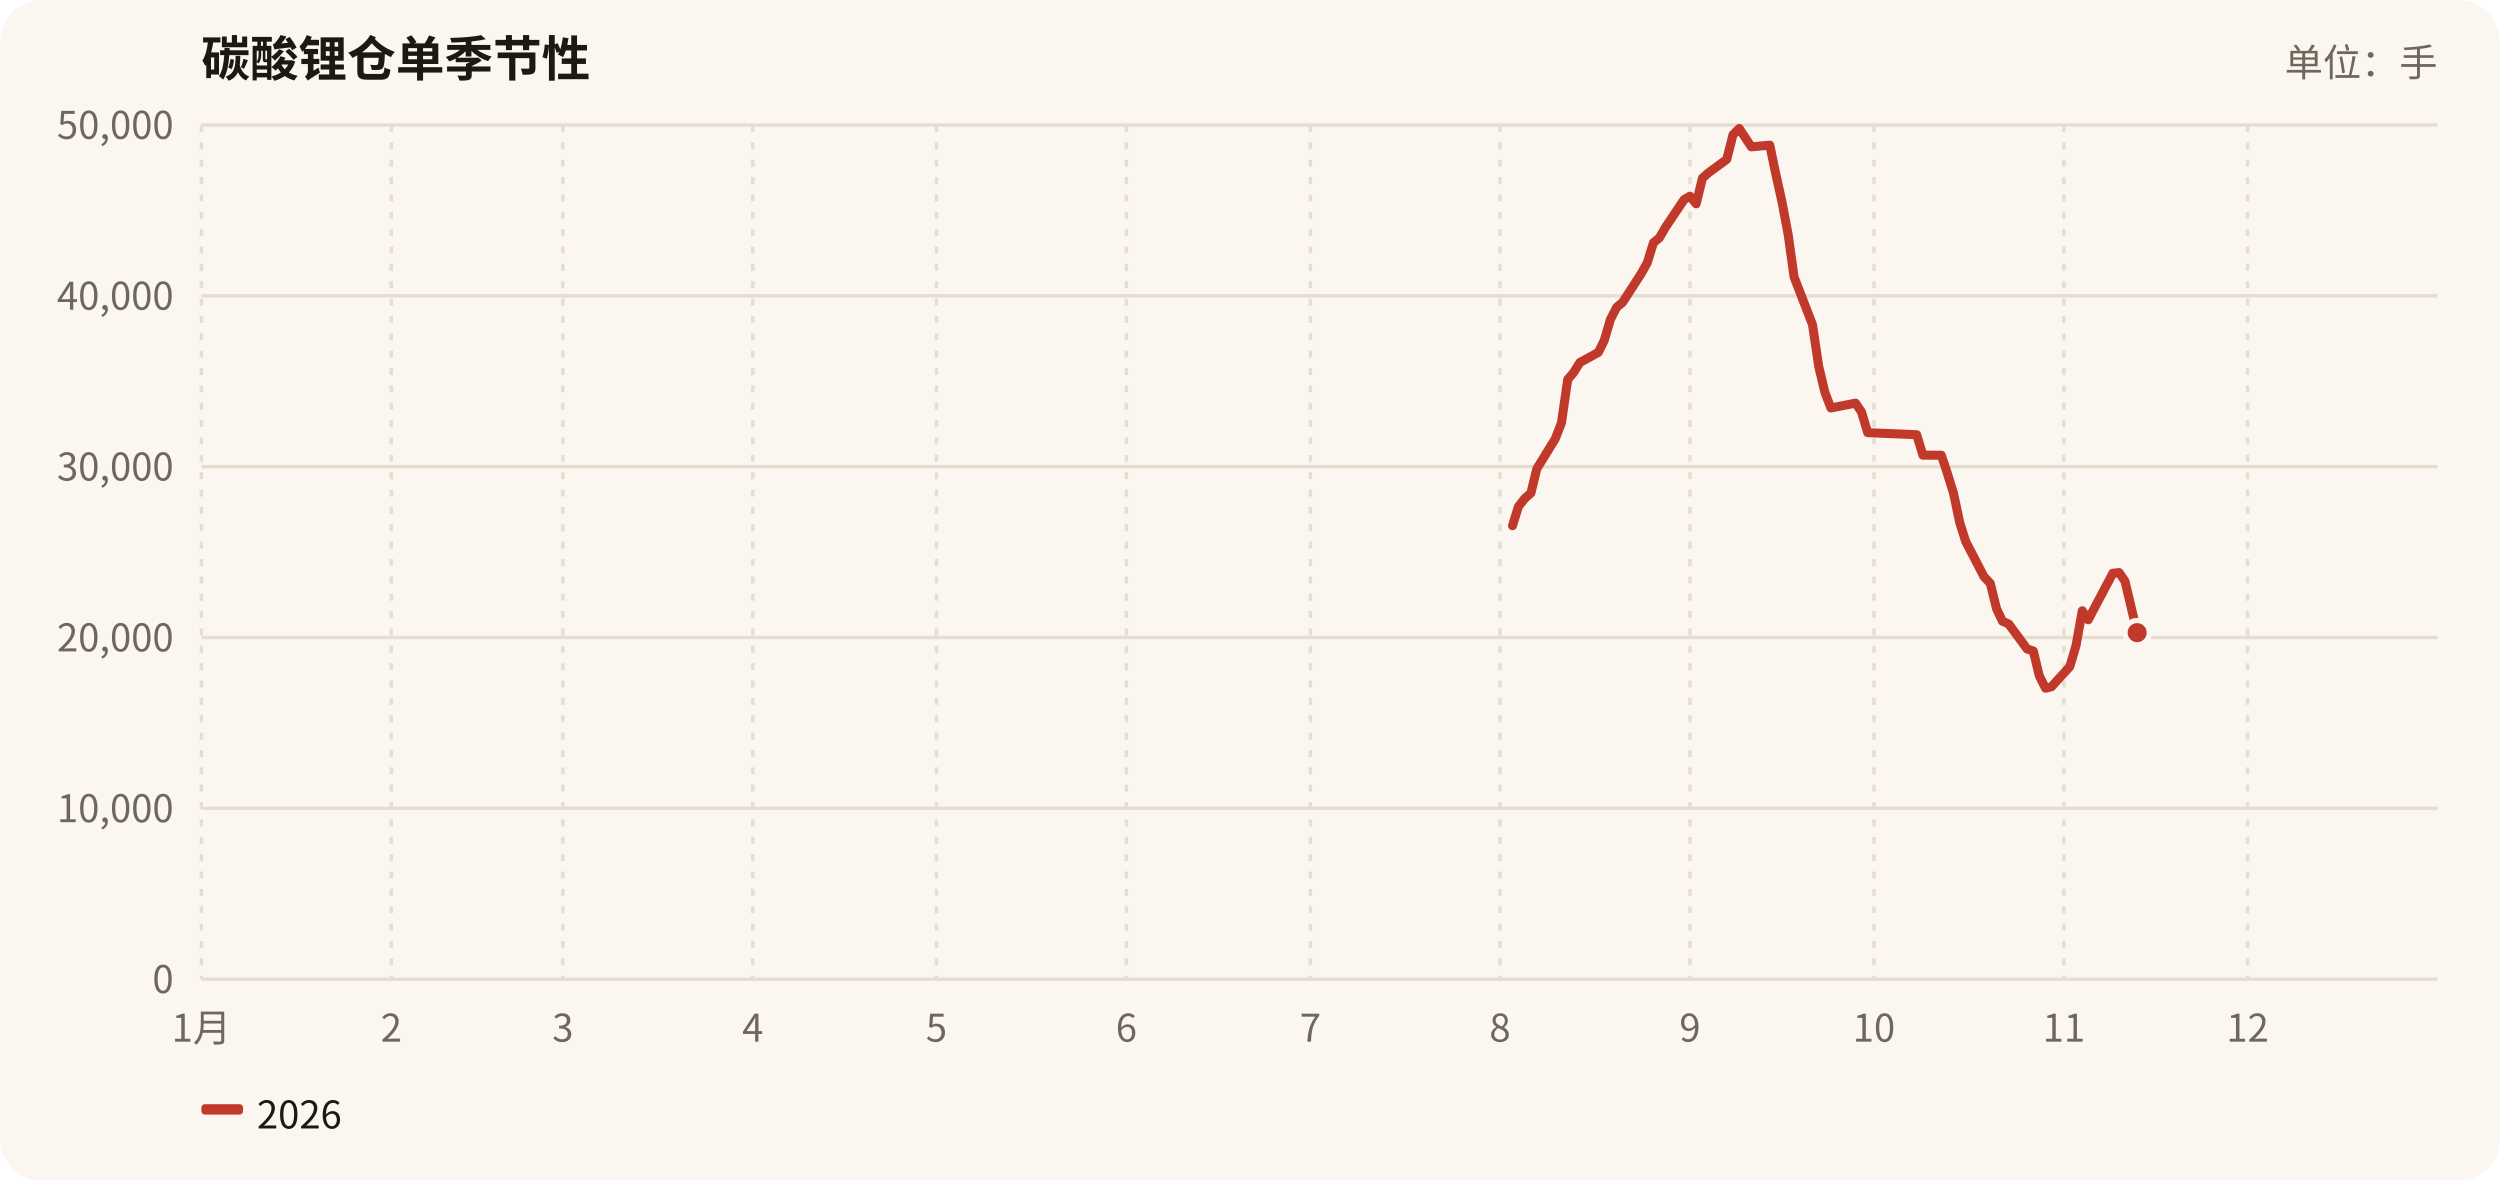
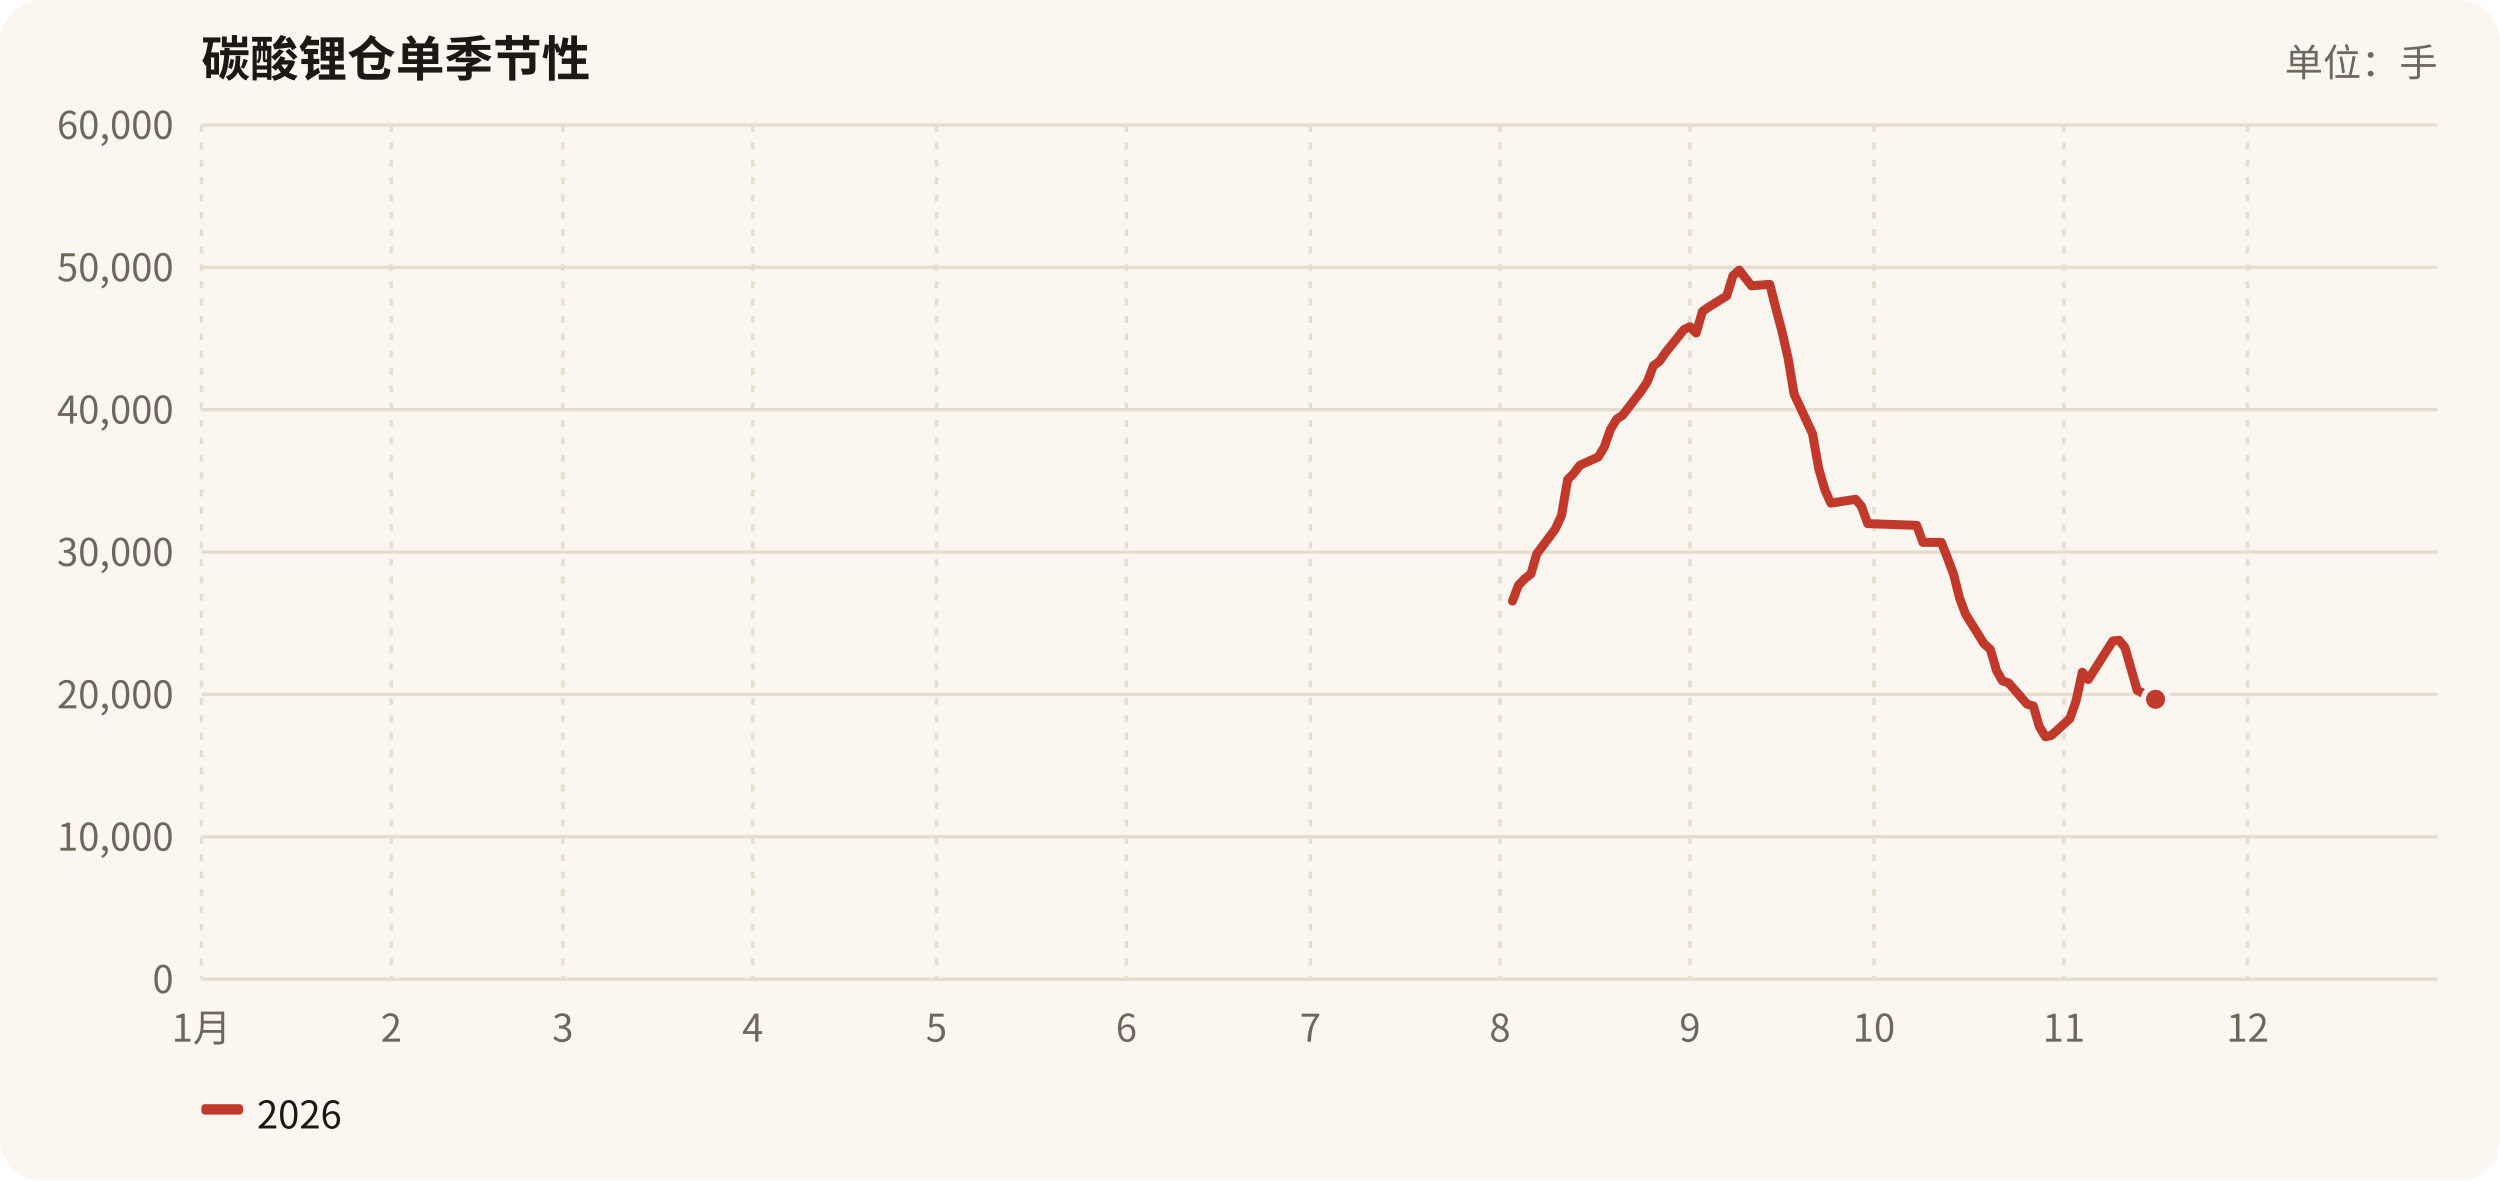
<svg xmlns="http://www.w3.org/2000/svg" viewBox="0 0 720 340" width="100%" height="auto" class="season-svg" role="img" aria-label="碳酸锂仓单季节性">
  <rect x="0" y="0" width="720" height="340" fill="var(--chart-bg,#fbf7f0)" rx="12" />
  <line x1="58" y1="282.0" x2="702" y2="282.0" stroke="var(--chart-grid,#e5ddcf)" stroke-width="1" />
  <text x="50" y="286.0" text-anchor="end" font-size="11" fill="var(--chart-muted,#6e675c)" font-family="Noto Sans CJK SC, Noto Sans SC, sans-serif">0</text>
-   <line x1="58" y1="232.8" x2="702" y2="232.8" stroke="var(--chart-grid,#e5ddcf)" stroke-width="1" />
-   <text x="50" y="236.8" text-anchor="end" font-size="11" fill="var(--chart-muted,#6e675c)" font-family="Noto Sans CJK SC, Noto Sans SC, sans-serif">10,000</text>
-   <line x1="58" y1="183.6" x2="702" y2="183.6" stroke="var(--chart-grid,#e5ddcf)" stroke-width="1" />
-   <text x="50" y="187.6" text-anchor="end" font-size="11" fill="var(--chart-muted,#6e675c)" font-family="Noto Sans CJK SC, Noto Sans SC, sans-serif">20,000</text>
-   <line x1="58" y1="134.4" x2="702" y2="134.4" stroke="var(--chart-grid,#e5ddcf)" stroke-width="1" />
-   <text x="50" y="138.4" text-anchor="end" font-size="11" fill="var(--chart-muted,#6e675c)" font-family="Noto Sans CJK SC, Noto Sans SC, sans-serif">30,000</text>
-   <line x1="58" y1="85.2" x2="702" y2="85.2" stroke="var(--chart-grid,#e5ddcf)" stroke-width="1" />
-   <text x="50" y="89.2" text-anchor="end" font-size="11" fill="var(--chart-muted,#6e675c)" font-family="Noto Sans CJK SC, Noto Sans SC, sans-serif">40,000</text>
+   <line x1="58" y1="241.0" x2="702" y2="241.0" stroke="var(--chart-grid,#e5ddcf)" stroke-width="1" />
+   <text x="50" y="245.0" text-anchor="end" font-size="11" fill="var(--chart-muted,#6e675c)" font-family="Noto Sans CJK SC, Noto Sans SC, sans-serif">10,000</text>
+   <line x1="58" y1="200.0" x2="702" y2="200.0" stroke="var(--chart-grid,#e5ddcf)" stroke-width="1" />
+   <text x="50" y="204.0" text-anchor="end" font-size="11" fill="var(--chart-muted,#6e675c)" font-family="Noto Sans CJK SC, Noto Sans SC, sans-serif">20,000</text>
+   <line x1="58" y1="159.0" x2="702" y2="159.0" stroke="var(--chart-grid,#e5ddcf)" stroke-width="1" />
+   <text x="50" y="163.0" text-anchor="end" font-size="11" fill="var(--chart-muted,#6e675c)" font-family="Noto Sans CJK SC, Noto Sans SC, sans-serif">30,000</text>
+   <line x1="58" y1="118.0" x2="702" y2="118.0" stroke="var(--chart-grid,#e5ddcf)" stroke-width="1" />
+   <text x="50" y="122.0" text-anchor="end" font-size="11" fill="var(--chart-muted,#6e675c)" font-family="Noto Sans CJK SC, Noto Sans SC, sans-serif">40,000</text>
+   <line x1="58" y1="77.0" x2="702" y2="77.0" stroke="var(--chart-grid,#e5ddcf)" stroke-width="1" />
+   <text x="50" y="81.0" text-anchor="end" font-size="11" fill="var(--chart-muted,#6e675c)" font-family="Noto Sans CJK SC, Noto Sans SC, sans-serif">50,000</text>
  <line x1="58" y1="36.0" x2="702" y2="36.0" stroke="var(--chart-grid,#e5ddcf)" stroke-width="1" />
-   <text x="50" y="40.0" text-anchor="end" font-size="11" fill="var(--chart-muted,#6e675c)" font-family="Noto Sans CJK SC, Noto Sans SC, sans-serif">50,000</text>
+   <text x="50" y="40.0" text-anchor="end" font-size="11" fill="var(--chart-muted,#6e675c)" font-family="Noto Sans CJK SC, Noto Sans SC, sans-serif">60,000</text>
  <line x1="58.0" y1="36" x2="58.0" y2="282" stroke="var(--chart-grid,#e5ddcf)" stroke-width="1" stroke-dasharray="2 3" />
  <text x="58.0" y="300" text-anchor="middle" font-size="11" fill="var(--chart-muted,#6e675c)" font-family="Noto Sans CJK SC, Noto Sans SC, sans-serif">1月</text>
  <line x1="112.7" y1="36" x2="112.7" y2="282" stroke="var(--chart-grid,#e5ddcf)" stroke-width="1" stroke-dasharray="2 3" />
  <text x="112.7" y="300" text-anchor="middle" font-size="11" fill="var(--chart-muted,#6e675c)" font-family="Noto Sans CJK SC, Noto Sans SC, sans-serif">2</text>
  <line x1="162.1" y1="36" x2="162.1" y2="282" stroke="var(--chart-grid,#e5ddcf)" stroke-width="1" stroke-dasharray="2 3" />
  <text x="162.1" y="300" text-anchor="middle" font-size="11" fill="var(--chart-muted,#6e675c)" font-family="Noto Sans CJK SC, Noto Sans SC, sans-serif">3</text>
  <line x1="216.8" y1="36" x2="216.8" y2="282" stroke="var(--chart-grid,#e5ddcf)" stroke-width="1" stroke-dasharray="2 3" />
  <text x="216.8" y="300" text-anchor="middle" font-size="11" fill="var(--chart-muted,#6e675c)" font-family="Noto Sans CJK SC, Noto Sans SC, sans-serif">4</text>
  <line x1="269.7" y1="36" x2="269.7" y2="282" stroke="var(--chart-grid,#e5ddcf)" stroke-width="1" stroke-dasharray="2 3" />
  <text x="269.7" y="300" text-anchor="middle" font-size="11" fill="var(--chart-muted,#6e675c)" font-family="Noto Sans CJK SC, Noto Sans SC, sans-serif">5</text>
  <line x1="324.4" y1="36" x2="324.4" y2="282" stroke="var(--chart-grid,#e5ddcf)" stroke-width="1" stroke-dasharray="2 3" />
  <text x="324.4" y="300" text-anchor="middle" font-size="11" fill="var(--chart-muted,#6e675c)" font-family="Noto Sans CJK SC, Noto Sans SC, sans-serif">6</text>
  <line x1="377.4" y1="36" x2="377.4" y2="282" stroke="var(--chart-grid,#e5ddcf)" stroke-width="1" stroke-dasharray="2 3" />
  <text x="377.4" y="300" text-anchor="middle" font-size="11" fill="var(--chart-muted,#6e675c)" font-family="Noto Sans CJK SC, Noto Sans SC, sans-serif">7</text>
  <line x1="432.0" y1="36" x2="432.0" y2="282" stroke="var(--chart-grid,#e5ddcf)" stroke-width="1" stroke-dasharray="2 3" />
  <text x="432.0" y="300" text-anchor="middle" font-size="11" fill="var(--chart-muted,#6e675c)" font-family="Noto Sans CJK SC, Noto Sans SC, sans-serif">8</text>
  <line x1="486.7" y1="36" x2="486.7" y2="282" stroke="var(--chart-grid,#e5ddcf)" stroke-width="1" stroke-dasharray="2 3" />
  <text x="486.7" y="300" text-anchor="middle" font-size="11" fill="var(--chart-muted,#6e675c)" font-family="Noto Sans CJK SC, Noto Sans SC, sans-serif">9</text>
  <line x1="539.7" y1="36" x2="539.7" y2="282" stroke="var(--chart-grid,#e5ddcf)" stroke-width="1" stroke-dasharray="2 3" />
  <text x="539.7" y="300" text-anchor="middle" font-size="11" fill="var(--chart-muted,#6e675c)" font-family="Noto Sans CJK SC, Noto Sans SC, sans-serif">10</text>
  <line x1="594.4" y1="36" x2="594.4" y2="282" stroke="var(--chart-grid,#e5ddcf)" stroke-width="1" stroke-dasharray="2 3" />
  <text x="594.4" y="300" text-anchor="middle" font-size="11" fill="var(--chart-muted,#6e675c)" font-family="Noto Sans CJK SC, Noto Sans SC, sans-serif">11</text>
  <line x1="647.3" y1="36" x2="647.3" y2="282" stroke="var(--chart-grid,#e5ddcf)" stroke-width="1" stroke-dasharray="2 3" />
  <text x="647.3" y="300" text-anchor="middle" font-size="11" fill="var(--chart-muted,#6e675c)" font-family="Noto Sans CJK SC, Noto Sans SC, sans-serif">12</text>
-   <path d="M 435.6,151.4 L 437.3,145.9 L 439.1,143.6 L 440.9,142.0 L 442.6,135.0 L 447.9,126.4 L 449.7,121.8 L 451.5,109.3 L 453.2,107.3 L 455.0,104.4 L 460.3,101.5 L 462.0,98.1 L 463.8,92.0 L 465.6,88.5 L 467.3,87.1 L 472.6,78.9 L 474.4,75.7 L 476.2,69.9 L 477.9,68.5 L 479.7,65.4 L 485.0,57.5 L 486.7,56.5 L 488.5,58.7 L 490.3,51.3 L 492.0,49.8 L 497.3,45.9 L 499.1,38.8 L 500.9,37.0 L 502.6,39.6 L 504.4,42.3 L 509.7,41.8 L 511.4,50.0 L 513.2,58.1 L 515.0,67.6 L 516.7,79.8 L 522.0,93.5 L 523.8,105.6 L 525.6,113.1 L 527.3,117.5 L 534.4,116.1 L 536.1,118.6 L 537.9,124.6 L 552.0,125.2 L 553.8,131.1 L 559.1,131.1 L 560.8,136.2 L 562.6,142.0 L 564.4,150.5 L 566.1,155.9 L 571.4,166.1 L 573.2,168.0 L 575.0,175.3 L 576.7,178.9 L 578.5,179.7 L 583.8,186.9 L 585.6,187.5 L 587.3,194.6 L 589.1,198.2 L 590.8,197.8 L 596.1,192.0 L 597.9,185.9 L 599.7,175.9 L 601.4,178.5 L 603.2,175.1 L 608.5,165.1 L 610.3,164.9 L 612.0,167.4 L 613.8,175.0 L 615.5,182.2" fill="none" stroke="#c0392b" stroke-width="2.6" stroke-linejoin="round" stroke-linecap="round" />
-   <circle cx="615.5" cy="182.2" r="3.5" fill="#c0392b" stroke="var(--chart-bg,#fbf7f0)" stroke-width="1.5" />
+   <path d="M 435.6,173.1 L 437.3,168.6 L 439.1,166.7 L 440.9,165.3 L 442.6,159.5 L 447.9,152.4 L 449.7,148.5 L 451.5,138.1 L 453.2,136.4 L 455.0,134.0 L 460.3,131.6 L 462.0,128.8 L 463.8,123.7 L 465.6,120.7 L 467.3,119.6 L 472.6,112.7 L 474.4,110.0 L 476.2,105.3 L 477.9,104.1 L 479.7,101.5 L 485.0,94.9 L 486.7,94.1 L 488.5,95.9 L 490.3,89.7 L 492.0,88.5 L 497.3,85.2 L 499.1,79.4 L 500.9,77.8 L 502.6,80.0 L 504.4,82.3 L 509.7,81.9 L 511.4,88.6 L 513.2,95.4 L 515.0,103.3 L 516.7,113.5 L 522.0,124.9 L 523.8,135.0 L 525.6,141.2 L 527.3,144.9 L 534.4,143.8 L 536.1,145.8 L 537.9,150.8 L 552.0,151.3 L 553.8,156.2 L 559.1,156.2 L 560.8,160.5 L 562.6,165.3 L 564.4,172.4 L 566.1,176.9 L 571.4,185.4 L 573.2,187.0 L 575.0,193.1 L 576.7,196.1 L 578.5,196.7 L 583.8,202.8 L 585.6,203.3 L 587.3,209.2 L 589.1,212.2 L 590.8,211.8 L 596.1,207.0 L 597.9,201.9 L 599.7,193.6 L 601.4,195.7 L 603.2,192.9 L 608.5,184.6 L 610.3,184.4 L 612.0,186.5 L 613.8,192.8 L 615.5,198.8 L 620.8,201.4" fill="none" stroke="#c0392b" stroke-width="2.6" stroke-linejoin="round" stroke-linecap="round" />
+   <circle cx="620.8" cy="201.4" r="3.5" fill="#c0392b" stroke="var(--chart-bg,#fbf7f0)" stroke-width="1.5" />
  <text x="58" y="22" font-size="14" font-weight="650" fill="var(--chart-ink,#1c1915)" font-family="Noto Sans CJK SC, Noto Sans SC, sans-serif">碳酸锂仓单季节性</text>
  <text x="702" y="22" text-anchor="end" font-size="11" fill="var(--chart-muted,#6e675c)" font-family="Noto Sans CJK SC, Noto Sans SC, sans-serif">单位：手</text>
  <rect x="58" y="318" width="12" height="3" rx="1" fill="#c0392b" />
  <text x="74" y="325" font-size="11" fill="var(--chart-ink,#1c1915)" font-family="Noto Sans CJK SC, Noto Sans SC, sans-serif">2026</text>
</svg>
